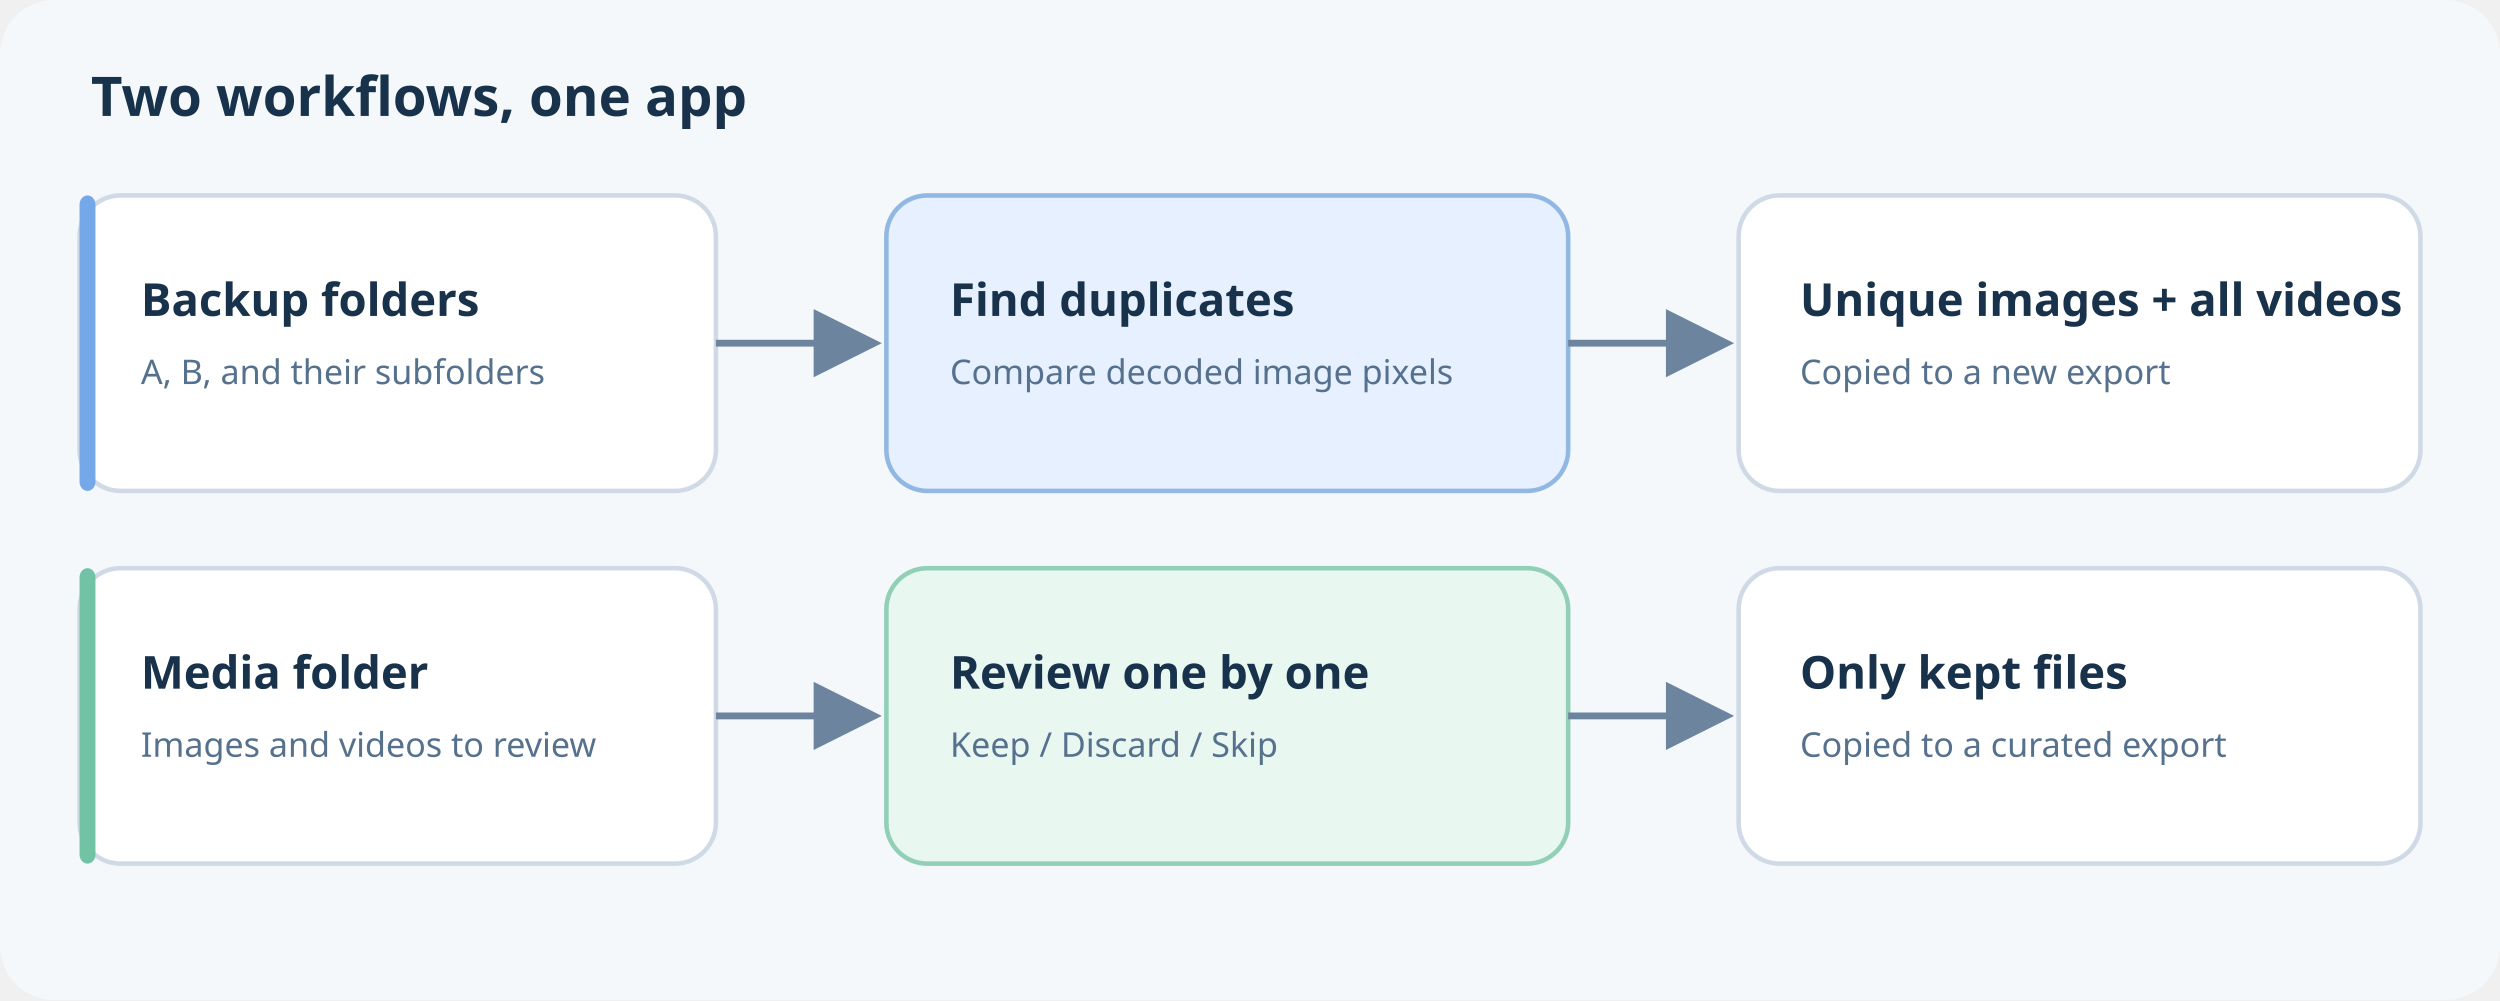
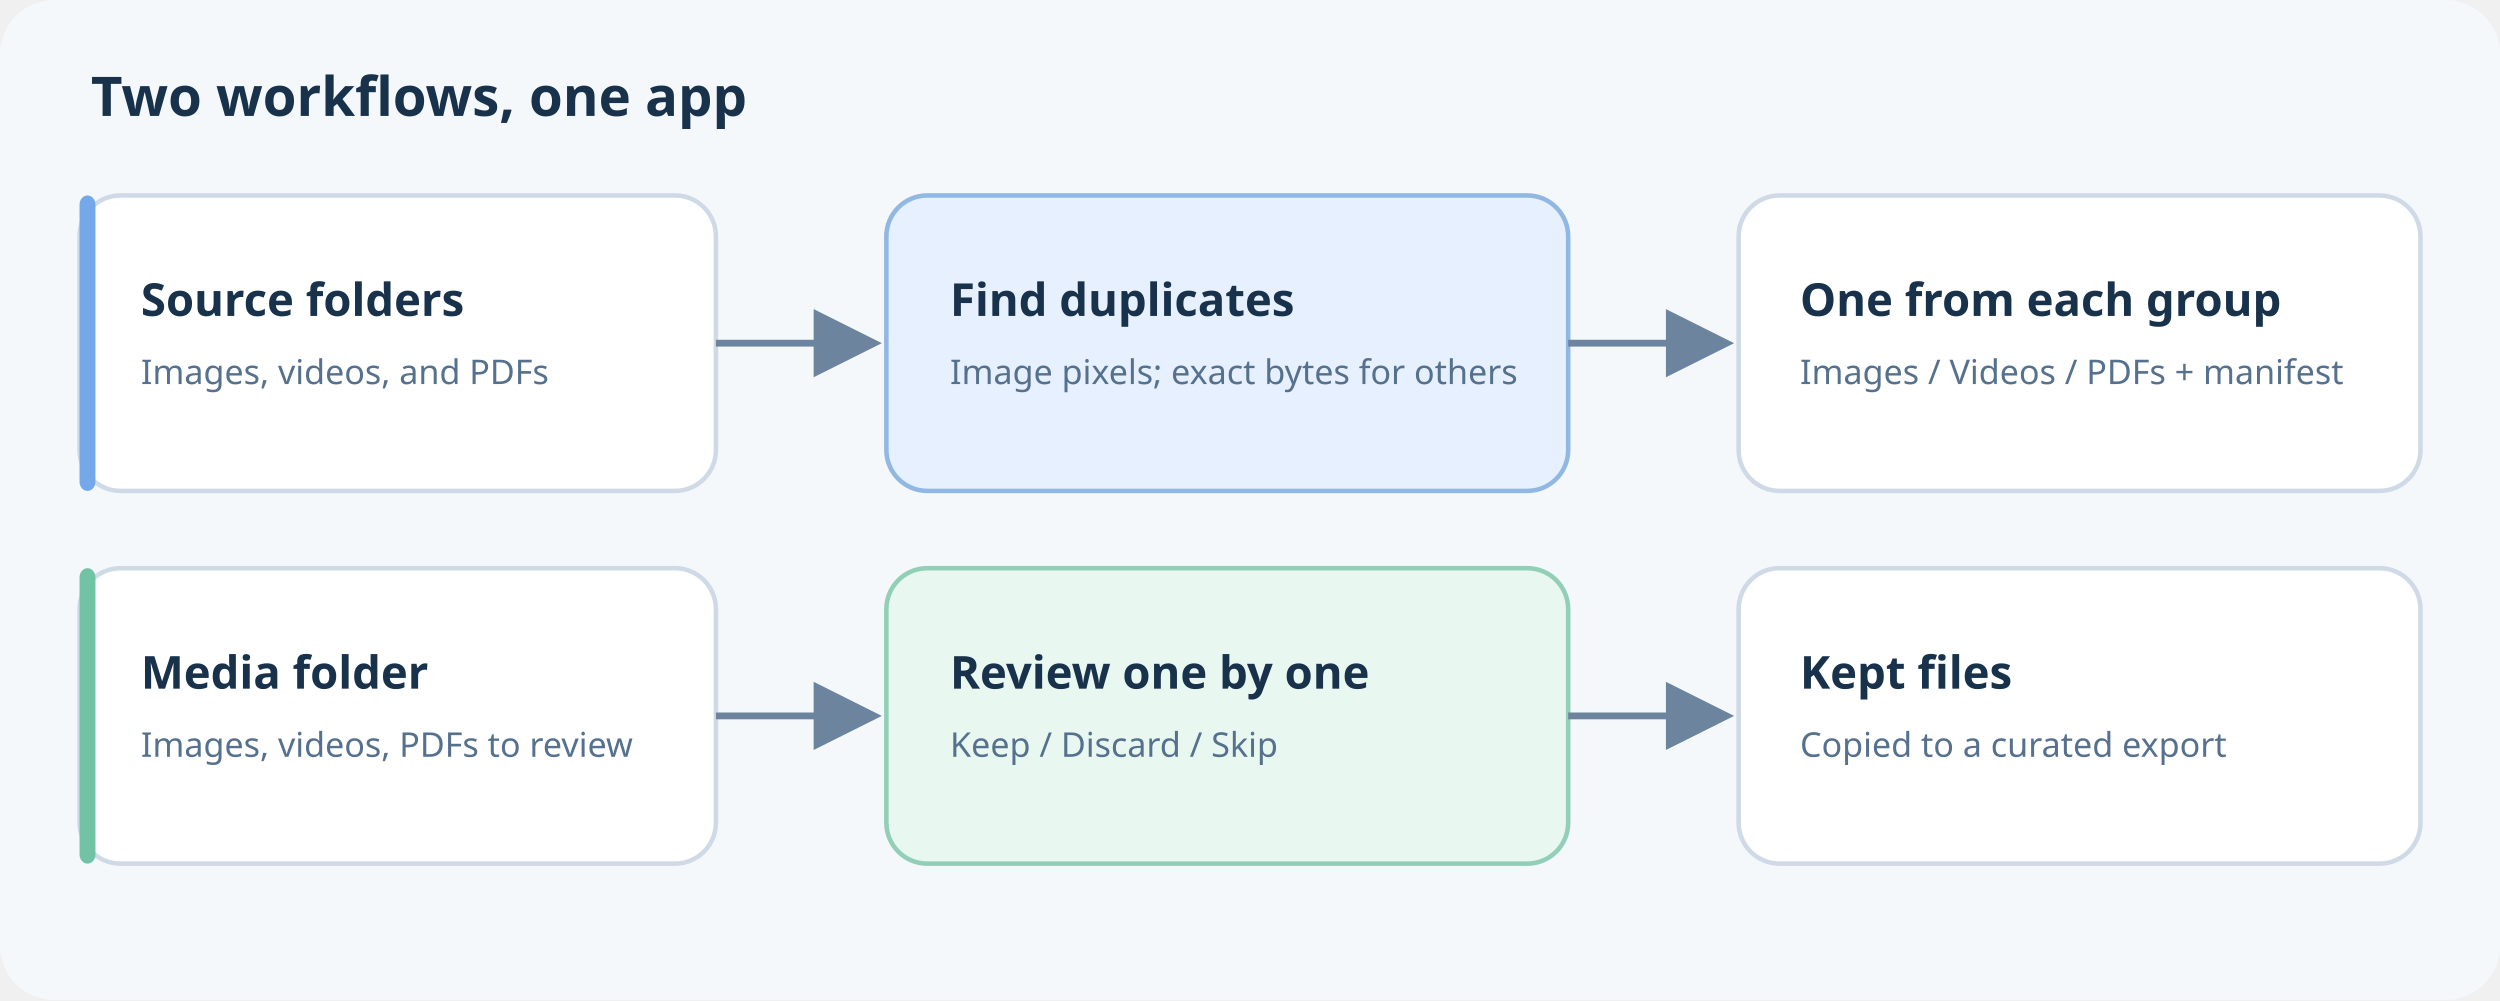
<svg xmlns="http://www.w3.org/2000/svg" width="1100" height="440" viewBox="0 0 1100 440" role="img" aria-labelledby="title desc">
  <defs>
    <style>
-       .heading{font:700 24px system-ui,sans-serif;fill:#18324b}
-       .label{font:600 20px system-ui,sans-serif;fill:#18324b}
-       .small{font:15px system-ui,sans-serif;fill:#55718d}
+       .heading{font-family:system-ui,sans-serif;font-size:24px;font-weight:700;fill:#18324b}
+       .label{font-family:system-ui,sans-serif;font-size:20px;font-weight:600;fill:#18324b}
+       .small{font-family:system-ui,sans-serif;font-size:15px;fill:#55718d}
      .box{fill:#fff;stroke:#cfdae6;stroke-width:2}
      .arrow{fill:none;stroke:#6c849e;stroke-width:3;marker-end:url(#tip)}
    </style>
    <marker id="tip" markerWidth="10" markerHeight="10" refX="8" refY="5" orient="auto">
      <path d="M0 0L10 5L0 10Z" fill="#6c849e" />
    </marker>
  </defs>
  <rect width="1100" height="440" rx="24" fill="#f4f8fb" />
  <text class="heading" x="40" y="51">Two workflows, one app</text>
  <rect class="box" x="35" y="86" width="280" height="130" rx="18" />
  <rect x="35" y="86" width="7" height="130" rx="4" fill="#74a8e9" />
-   <text class="label" x="62" y="139">Backup folders</text>
-   <text class="small" x="62" y="169">A, B, and their subfolders</text>
+   <text class="label" x="62" y="139">Source folders</text>
+   <text class="small" x="62" y="169">Images, videos, and PDFs</text>
  <path class="arrow" d="M315 151H382" />
  <rect x="390" y="86" width="300" height="130" rx="18" fill="#e6f0ff" stroke="#91b7e3" stroke-width="2" />
  <text class="label" x="418" y="139">Find duplicates</text>
-   <text class="small" x="418" y="169">Compare decoded image pixels</text>
+   <text class="small" x="418" y="169">Image pixels; exact bytes for others</text>
  <path class="arrow" d="M690 151H757" />
  <rect class="box" x="765" y="86" width="300" height="130" rx="18" />
-   <text class="label" x="792" y="139">Unique images + all videos</text>
-   <text class="small" x="792" y="169">Copied to a new export</text>
+   <text class="label" x="792" y="139">One from each group</text>
+   <text class="small" x="792" y="169">Images / Videos / PDFs + manifest</text>
  <rect class="box" x="35" y="250" width="280" height="130" rx="18" />
  <rect x="35" y="250" width="7" height="130" rx="4" fill="#72c2a6" />
  <text class="label" x="62" y="303">Media folder</text>
-   <text class="small" x="62" y="333">Images and videos to review</text>
+   <text class="small" x="62" y="333">Images, videos, PDFs to review</text>
  <path class="arrow" d="M315 315H382" />
  <rect x="390" y="250" width="300" height="130" rx="18" fill="#e9f7f1" stroke="#91cfb6" stroke-width="2" />
  <text class="label" x="418" y="303">Review one by one</text>
  <text class="small" x="418" y="333">Keep / Discard / Skip</text>
  <path class="arrow" d="M690 315H757" />
  <rect class="box" x="765" y="250" width="300" height="130" rx="18" />
-   <text class="label" x="792" y="303">Only kept files</text>
+   <text class="label" x="792" y="303">Kept files</text>
  <text class="small" x="792" y="333">Copied to a curated export</text>
</svg>
